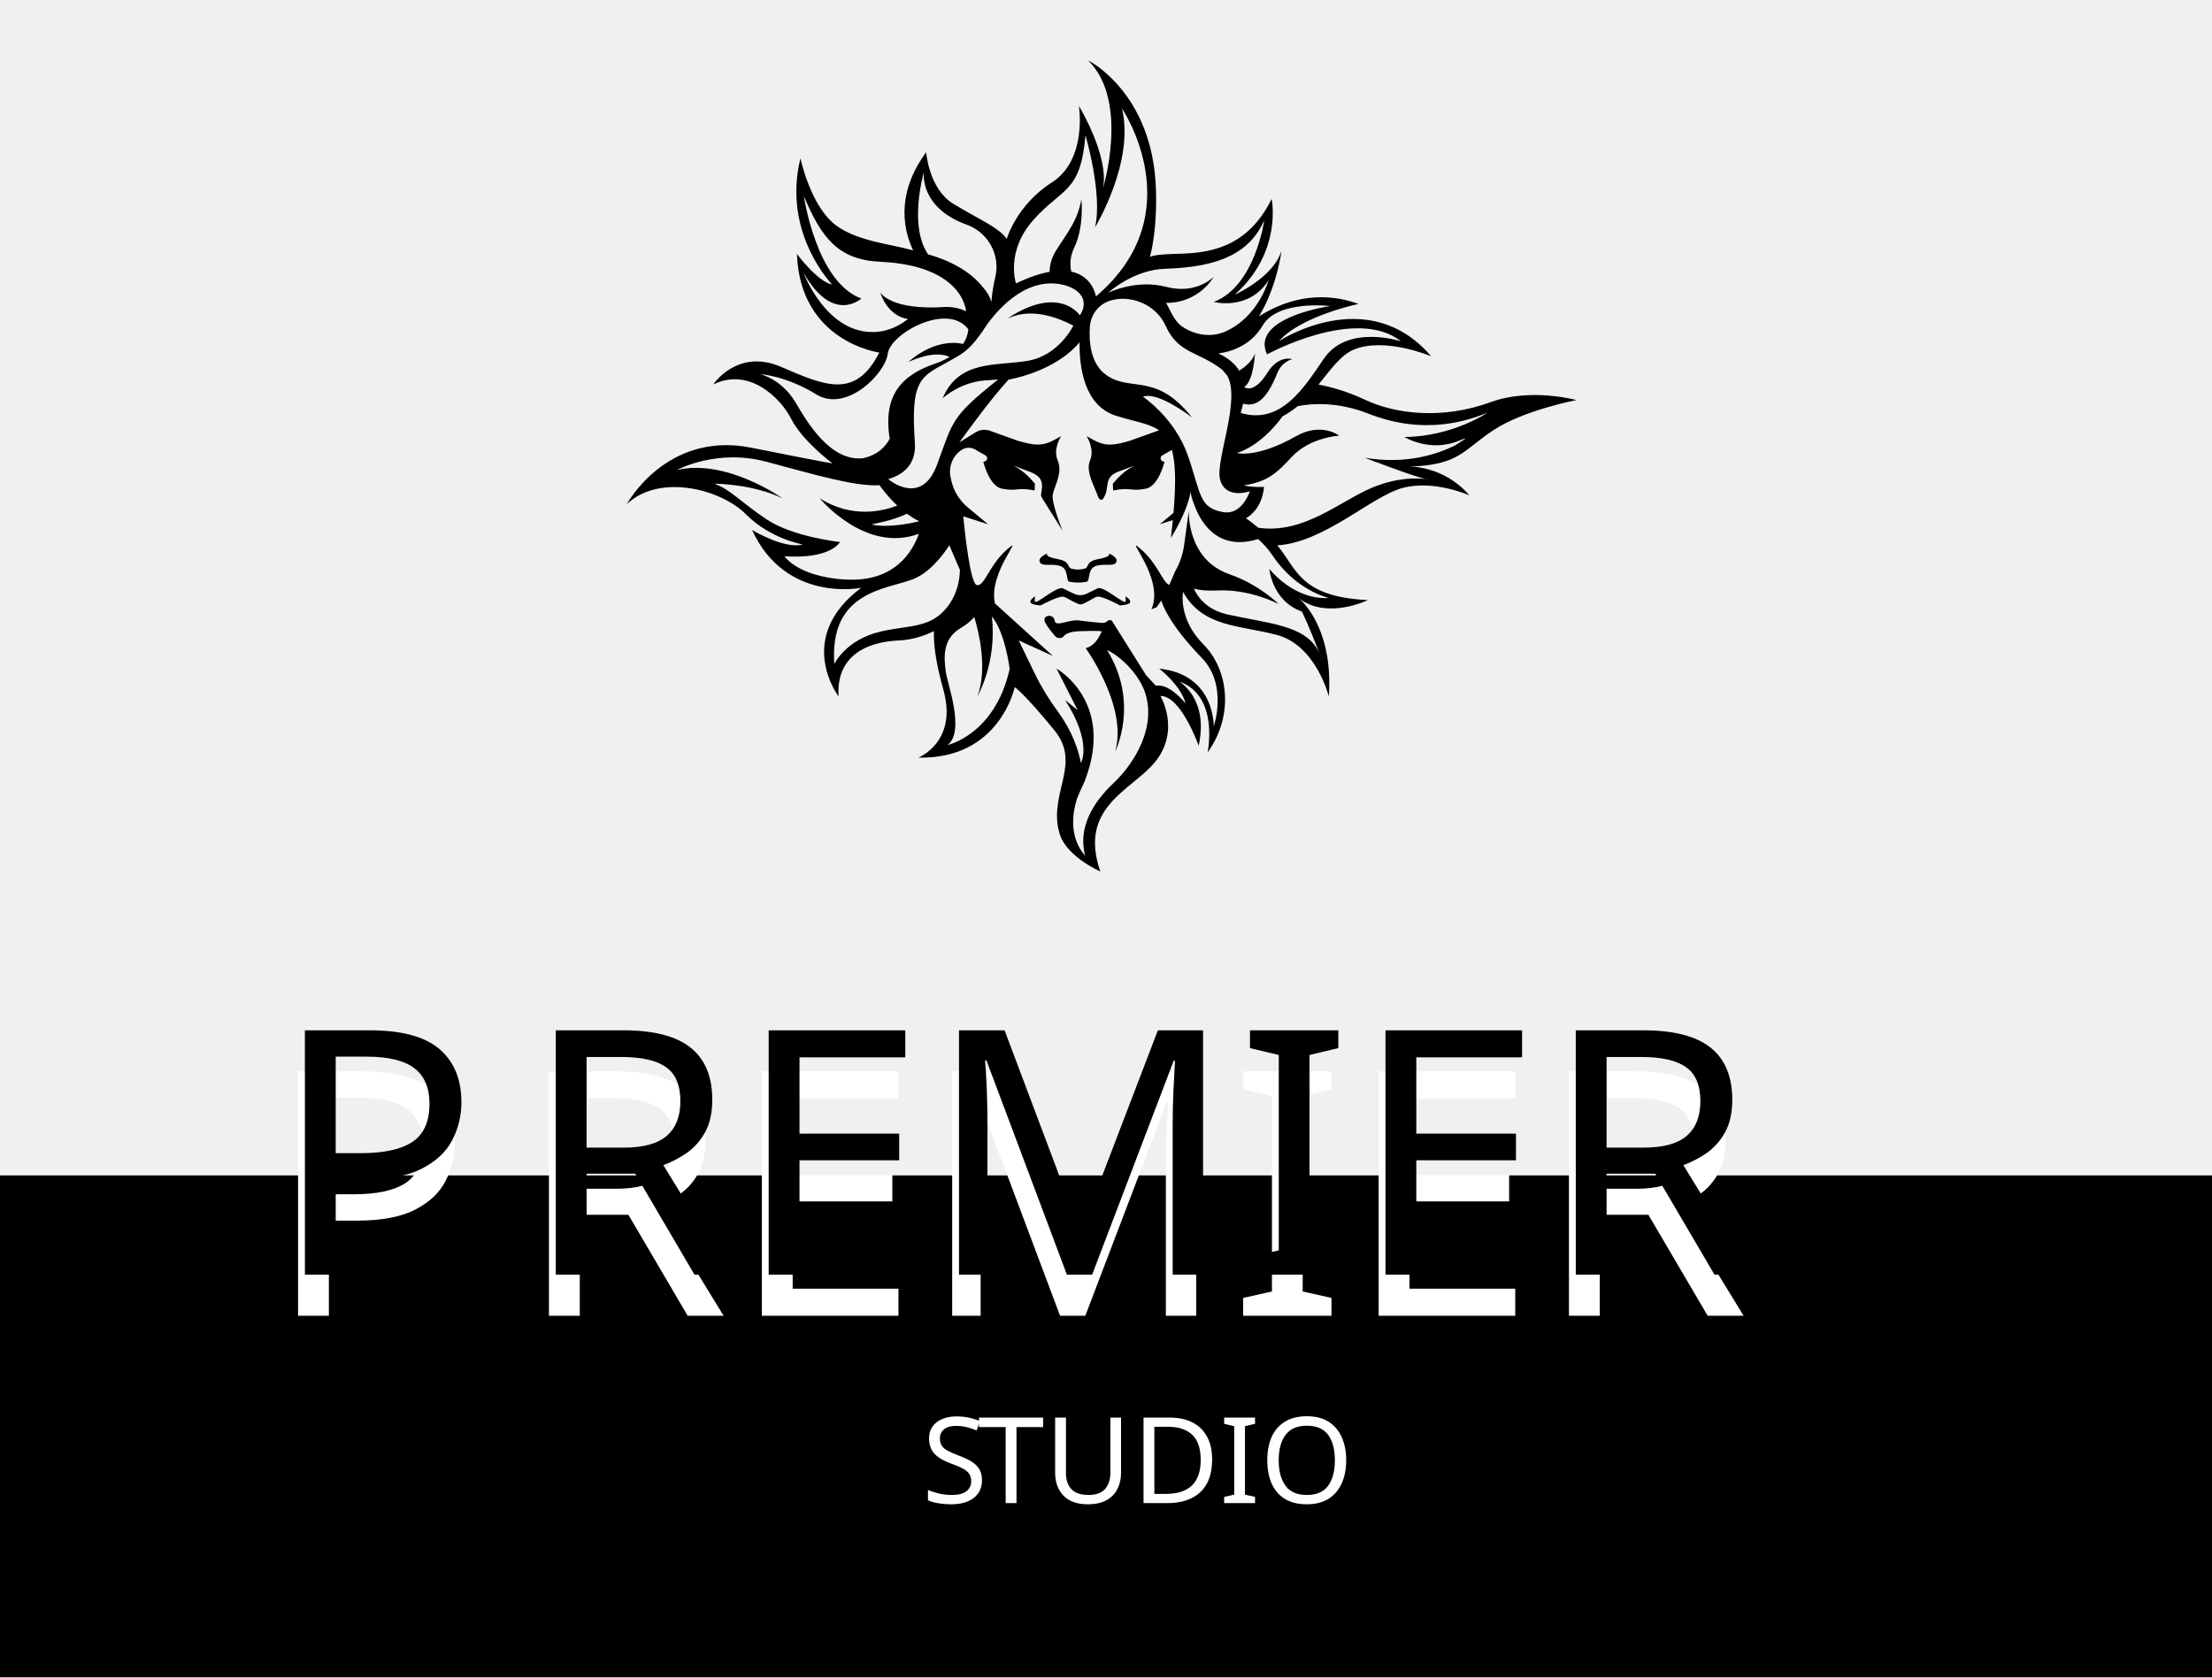
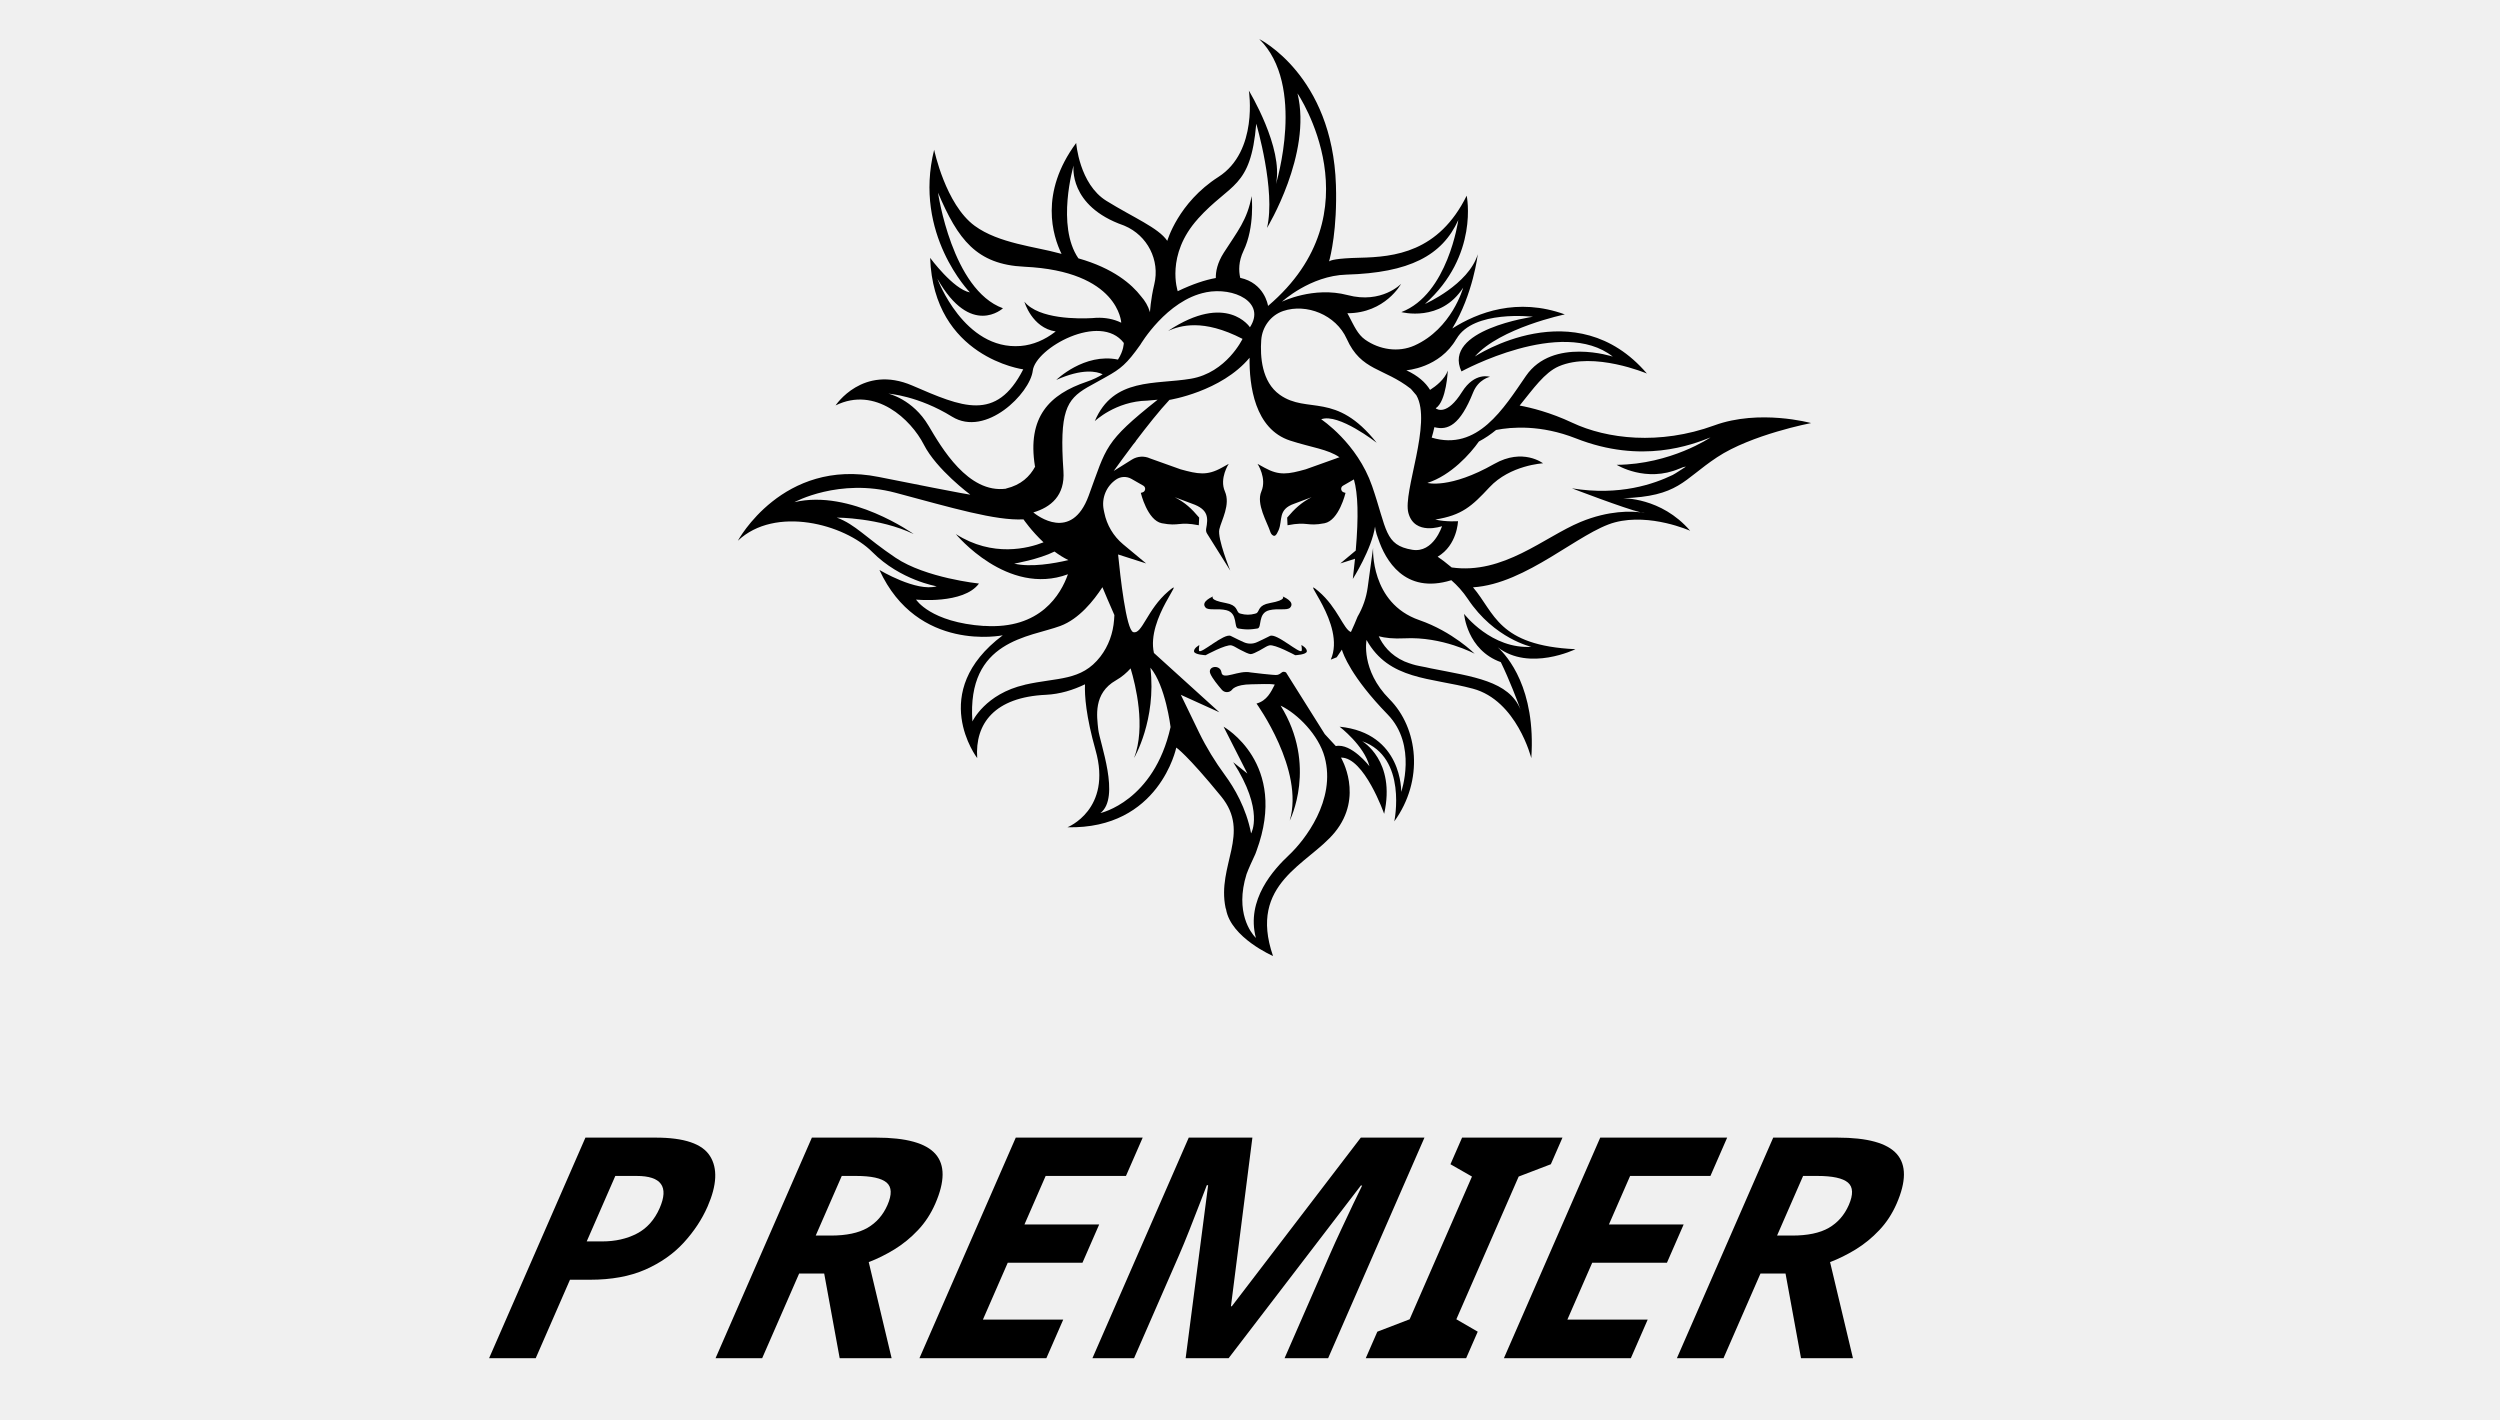
- <svg xmlns="http://www.w3.org/2000/svg" id="logotipo" viewBox="0 0 411.66 312.23">
+ <svg xmlns="http://www.w3.org/2000/svg" id="logotipo" viewBox="0 0 411.66 233.76">
  <defs>
-     <style>.cls-1,.cls-2{font-family:Montserrat-BlackItalic, Montserrat;font-size:63.7px;}.cls-3{letter-spacing:0em;}.cls-4{letter-spacing:0em;}.cls-2,.cls-5{fill:#fff;}.cls-5{font-family:Futura-CondensedExtraBold, Futura;font-size:22.29px;}</style>
+     <style>.cls-1{font-family:Montserrat-Black, Montserrat;font-size:55.29px;font-weight:800;}.cls-2{letter-spacing:0em;}.cls-3{letter-spacing:0em;}</style>
  </defs>
  <g>
-     <rect y="218.81" width="411.66" height="93.42" />
-     <text class="cls-2" transform="translate(49.3 244.93)">
-       <tspan class="cls-3" x="0" y="0">P</tspan>
-       <tspan x="46.69" y="0">REMIER</tspan>
-     </text>
-     <text class="cls-1" transform="translate(50.57 237.28)">
-       <tspan class="cls-3" x="0" y="0">P</tspan>
-       <tspan x="46.69" y="0">REMIER</tspan>
-     </text>
-     <text class="cls-5" transform="translate(171.56 279.81)">
-       <tspan class="cls-4" x="0" y="0">S</tspan>
-       <tspan x="10.41" y="0">TUDIO</tspan>
-     </text>
+     <path d="M201.94,100.48c1.96,.48,1.17,2.89,1.95,3.01,.24,.04,.49,.07,.72,.1,.57,.07,1.15,.07,1.73,0,.22-.03,.47-.06,.72-.1,.78-.12-.01-2.53,1.95-3.01,1.45-.35,2.97,.1,3.44-.44,.88-.99-1.25-1.83-1.25-1.83,0,0,.77,.58-2.09,1.09-1.95,.35-1.69,1.29-2.16,1.64-.05,.04-.17,.08-.32,.12-.75,.21-1.55,.21-2.3,0-.15-.04-.27-.08-.32-.12-.47-.35-.21-1.29-2.16-1.64-2.86-.51-2.09-1.09-2.09-1.09,0,0-2.13,.84-1.25,1.83,.48,.54,2,.09,3.44,.44Z" />
+     <path d="M214.29,106.22s.13,.72,.05,.93c-.25,.65-4.16-2.98-5.23-2.43-.93,.47-1.63,.8-2.14,1.03-.69,.31-1.47,.31-2.16,0-.51-.23-1.22-.56-2.14-1.03-1.08-.55-4.98,3.09-5.23,2.43-.08-.2,.05-.93,.05-.93,0,0-.93,.49-.88,1.04,.05,.55,1.91,.63,1.91,.63,0,0,3.37-1.83,4.25-1.62,.17,.04,.35,.12,.52,.21,.01,0,.24,.14,.57,.32,.12,.07,.25,.14,.39,.21,.62,.33,1.37,.69,1.69,.7,.58,0,2.36-1.13,2.56-1.23,.18-.1,.35-.17,.53-.21,.88-.21,4.25,1.62,4.25,1.62,0,0,1.85-.08,1.91-.63,.05-.55-.88-1.04-.88-1.04Z" />
+     <path d="M298.21,69.66s-8.49-2.34-15.93,.39c-9.01,3.29-17.71,2.23-23.38-.44-3.61-1.7-6.82-2.49-8.67-2.83,2.24-2.75,4.09-5.44,6.45-6.46,5.8-2.5,14.51,1.19,14.51,1.19-11.79-13.77-28.33-2.81-28.33-2.81,4.15-4.71,14.81-6.93,14.81-6.93-7.82-2.84-14.38-.32-18.53,2.32,3.44-5.65,4.2-12.23,4.2-12.23-1.53,5.03-8.7,8.19-8.7,8.19,8.95-7.99,6.87-17.83,6.87-17.83-4.61,9.33-11.89,10.09-17.6,10.22-3.86,.09-4.83,.41-5.06,.61,.24-.87,1.36-5.29,1.13-12.58-.58-18.1-12.63-24.04-12.63-24.04,7.76,7.62,2.75,23.88,2.75,23.88,1.3-5.93-4.46-15.39-4.46-15.39,0,0,1.61,9.98-5.02,14.22-6.63,4.24-8.41,10.52-8.41,10.52-1.45-2.15-5.56-3.82-10.03-6.59s-4.97-9.53-4.97-9.53c-6.11,8.25-3.84,15.35-2.41,18.27-.13-.03-.25-.06-.37-.1-3.9-1.09-9.99-1.63-13.94-4.53-4.8-3.52-6.67-12.52-6.67-12.52v.05s0-.05,0-.05c-3.47,13.91,5.89,23.49,5.89,23.49-2.73-.51-6.55-5.69-6.55-5.69,.58,16.41,15.33,18.36,15.33,18.36-4.46,8.73-10.08,6.2-18.26,2.67-8.18-3.53-12.64,3.27-12.64,3.27,6.57-3.24,12.44,2.34,14.53,6.45,2.09,4.11,7.64,8.23,7.64,8.23,0,0,.7,.25-15.1-2.91-15.8-3.16-23.16,10.51-23.16,10.51,6.12-5.79,17.54-2.77,22.15,1.87,4.62,4.64,10.59,5.63,10.59,5.63-3.35,.97-9.43-2.69-9.43-2.69,6.27,13.66,20.31,10.76,20.31,10.76-12.5,9.37-4.21,20.22-4.21,20.22-.4-5.72,2.9-10.03,11.3-10.42,2.35-.11,4.53-.8,6.45-1.73-.08,1.87,.16,5.24,1.74,10.85,2.77,9.79-4.63,12.69-4.63,12.69,15.16,.35,17.92-13.12,17.92-13.12,0,0,1.72,1.1,7.39,8.04,4.97,6.09-.74,11.34,.73,18.36,.02,.08,.05,.16,.08,.24,.8,4.67,7.73,7.68,7.73,7.68-4.15-12.04,5.85-15.08,10.17-20.36,4.85-5.93,1.02-12.31,1.02-12.31,3.83-.08,7.11,9.26,7.11,9.26,1.96-8.76-3.62-11.96-3.62-11.96,7.52,2.65,5.29,13.2,5.29,13.2,4.9-6.77,3.95-15.35-.8-20.13-4.75-4.78-3.77-9.74-3.77-9.74,3.71,6.65,10.54,6.15,17.51,8.02,7.24,1.94,9.62,11.44,9.62,11.44,.78-11.49-3.95-16.81-5.52-18.25,5.21,4.02,12.79,.31,12.79,.31-12.81-.59-13.29-6.02-16.87-10.19,8.82-.55,17.57-9.17,23.38-10.7,5.84-1.54,12.38,1.39,12.38,1.39-4.8-5.57-11.17-5.35-11.17-5.35,9.32-.31,9.92-2.99,15.59-6.75,5.67-3.76,15.51-5.64,15.51-5.64Zm-58.38-13.86c2.76-4.82,12.59-3.64,12.59-3.64,0,0-14.98,2.12-11.77,9,0,0,16.53-9.05,24.92-2.44,0,0-9.88-3.24-14.3,3.18-3.69,5.37-7.97,12.43-15.52,10.16,0,0,0,0,0,0,.17-.57,.32-1.14,.44-1.72,2.21,.58,4.23-.33,6.38-5.72,.87-2.18,2.77-2.57,2.77-2.57,0,0-2.51-.85-4.6,2.49-2.44,3.9-4.08,2.88-4.31,2.71,0-.01,0-.03,0-.04,1.75-1.14,1.97-6.19,1.97-6.19-.5,1.45-1.96,2.57-2.92,3.18-.75-1.23-1.98-2.33-3.91-3.23,0,0,5.49-.35,8.25-5.18Zm-29.1,9.2c-2.99-2.12-3.24-6.33-3.05-9,.15-2.17,1.56-4.09,3.62-4.79,3.81-1.29,8.68,.61,10.46,4.59,2.38,5.31,6.09,4.73,10.56,8.23l.9,1.05c2.63,4.55-2.25,15.9-1.31,19.38,1.02,3.8,5.54,2.18,5.54,2.18,0,0-1.4,4.46-4.89,3.89-4.6-.75-4.17-3.38-6.62-10.48-2.45-7.11-8.39-11.01-8.39-11.01,2.85-1.07,9.14,3.87,9.14,3.87-6.75-8.53-11.36-4.66-15.95-7.9Zm10.98-19.78c10.35-.3,15.76-3.12,18.42-8.99,0,0-1.71,12.25-9.38,15.16,0,0,6.47,1.75,10.18-4.02,0,0-1.85,6.77-8.03,9.53-2.63,1.17-5.75,.69-8.11-.97-1.24-.87-1.84-2.31-2.7-3.94-.07-.14-.15-.28-.23-.41,6.24,0,8.86-4.85,8.86-4.85,0,0-3.2,3.35-8.82,1.86-5.62-1.48-10.81,1.09-10.81,1.09,0,0,4.67-4.29,10.61-4.46Zm-24.46-9.19c5.38-5.97,8.69-4.91,9.61-15.66,0,0,3.25,11.02,1.77,17.16,0,0,7.45-12.21,5.02-22.15,0,0,13.31,19.56-4.84,34.99h-.01c-.02-.16-.61-3.76-4.58-4.62-.27-1.19-.28-2.72,.54-4.44,1.9-3.95,1.34-9.02,1.34-9.02-.73,3.96-2.34,5.81-4.59,9.33-1.06,1.66-1.33,3.1-1.31,4.16-1.73,.31-3.79,.98-6.27,2.17,0,0-2.05-5.96,3.33-11.92Zm1.32,12.1c4.59-.91,9.93,1.64,7.25,5.76,0,0-3.8-5.82-13.47,.59,2-.87,5.72-2.04,12.25,1.32,0,0-2.64,5.56-8.49,6.56-5.84,1-12.79-.26-15.84,6.99,0,0,3.42-3.28,8.64-3.38l1.71-.15c-8.83,7.02-8.38,7.72-11.36,15.82-2.82,7.66-8.51,3.23-9.11,2.74,2.87-.85,5.24-2.76,4.96-6.82-.67-9.79,.47-11.74,3.92-13.77,1.3-.74,2.31-1.28,3.15-1.75,2.36-1.32,3.35-2.1,5.59-5.27,0,0,4.32-7.35,10.79-8.63Zm-22.65,44.1c-2.38,.56-6.15,1.22-8.92,.58,0,0,4.05-.7,6.64-1.99,.72,.53,1.48,1.02,2.29,1.41Zm.86-64.93s-.9,6.62,8.23,9.81c.06,.02,.11,.05,.17,.07,3.76,1.59,5.85,5.66,4.89,9.63-.62,2.58-.71,4.61-.71,4.61,0,0,0-.02-.02-.07-.28-.96-.8-1.82-1.46-2.57-1.53-1.98-4.55-4.61-10.31-6.24-.2-.06-.1-.03,0,0-3.68-5.37-.8-15.24-.8-15.24Zm-8.73,29.67c-9.33,.74-13.69-11.06-13.69-11.06,5.51,9.75,10.79,4.85,10.79,4.85-8.39-3.04-10.69-19.03-10.69-19.03,3.28,7.71,6.33,11.82,14.21,12.19,15.59,.73,15.96,9.22,15.96,9.22-1.29-.64-2.7-.86-4.08-.81,0,0,0,0,0,0,0,0,0,0-.02,0-.22,0-.45,.02-.67,.05-2.17,.12-8.79,.22-11.18-2.7,0,0,1.23,4.31,5.16,4.9-.05,.03-.09,.07-.14,.1-1.64,1.26-3.57,2.12-5.64,2.29Zm-15.16,13.12c-2.57-4.36-6.6-5.27-6.6-5.27,0,0,4.91,.34,10.48,3.79,5.57,3.44,12.84-3.84,13.29-7.57,.45-3.73,11.11-9.66,14.99-4.57,0,0,0,1.26-.96,2.74-5.55-1.15-10.16,3.35-10.16,3.35,4.32-1.93,6.64-1.41,7.64-.93-.72,.45-1.59,.88-2.63,1.23-6.11,2.07-9.83,5.77-8.52,13.93l.04,.03c-.9,1.66-2.33,3.03-4.78,3.62l-.03,.03c-6.24,.82-10.62-6.76-12.75-10.37Zm9.19,32.99c-8.88-.59-11.24-4.35-11.24-4.35,0,0,7.83,.8,10.36-2.64,0,0-8.76-.91-13.73-4.25-4.97-3.34-6.57-5.46-9.68-6.61,0,0,7.01,0,12.66,2.71,0,0-10.41-7.44-19.64-5.25,0,0,7.37-4.03,16.65-1.55,9.28,2.48,16.5,4.63,21.07,4.38,0,0,1.29,1.89,3.3,3.78-2.48,.98-8.35,2.53-14.44-1.36,0,0,8.49,10.32,18.46,6.62-1.15,3.27-4.51,9.12-13.79,8.5Zm6.67,9.68c-6.52,1.49-8.63,6.04-8.63,6.04-.95-13.44,9.43-13.85,14.48-15.73,3.08-1.14,5.5-4.18,6.93-6.38,.39,.96,1.17,2.77,1.97,4.59-.01,.27-.03,.53-.05,.78-.16,2.19-.91,4.31-2.25,6.05-3.15,4.09-7.09,3.41-12.45,4.64Zm12.44,21.13c3.37-2.59-.13-11.67-.35-13.8-.22-2.12-.85-5.92,2.91-8.06,.99-.56,1.78-1.26,2.42-1.97,.84,2.79,2.51,9.62,.58,14.74,0,0,3.69-6.25,2.68-14.86,2.5,2.96,3.32,9.78,3.32,9.78-2.74,12.25-11.55,14.16-11.55,14.16Zm69.41-16.45s-.01-.04-.02-.06c.01,.04,.02,.06,.02,.06Zm1.67-10.94c-6.67,.48-11.19-5.42-11.19-5.42,0,0,.46,5.95,6.05,7.95,1.39,2.84,2.76,6.46,3.26,7.84-1.93-4.76-7.82-5.43-14.8-6.82-.48-.11-1.07-.24-1.8-.37-.21-.05-.43-.09-.65-.14,0,0-.78-.18-1.89-.63-2.34-1.05-3.57-2.73-4.22-4.14,1.06,.28,2.43,.43,4.22,.34,6.27-.33,11.58,2.54,11.58,2.54,0,0-3.63-3.64-9.12-5.54-8.12-2.81-7.61-11.89-7.61-11.89l-.89,6.5c-.23,1.7-.8,3.34-1.67,4.83-.3,.75-.68,1.64-1.09,2.52-1.21-.42-2.19-4.02-5.33-6.7-3.51-3,4.61,5.38,2.01,11.25l.98-.39,.85-1.26c.19,.67,1.47,4.44,7.54,10.68,4.92,5.06,2.23,12.75,2.23,12.75,0,0,.26-9.69-10.15-10.74,0,0,4.04,3.08,4.92,6.51,0,0-2.97-3.85-5.54-3.32l-1.82-1.97-6.32-10.06c-.04-.06-.06-.1-.06-.1-.75-.34-.64,.24-1.47,.42-.36,.08-4.33-.41-4.33-.41-2.02-.44-4.64,1.36-4.83-.01-.19-1.38-2.39-1.05-1.82,.24,.33,.76,1.22,1.85,1.89,2.63,.44,.51,1.23,.5,1.66,0,0,0,.48-.89,3.22-.91,1.39,0,2.81-.13,3.81,.04,0,0,.02,0,.02,0-.62,1.23-1.29,2.66-3.01,3.13,0,0,7.93,10.96,5.47,19.27,0,0,4.62-9.05-1.5-18.93,0,0,.01,0,.04,0h-.04c2.83,1.35,6.27,4.87,7.25,8.47,1.93,7.1-3.33,13.75-5.84,16.11-2.51,2.36-7.15,7.37-5.48,13.67-.04-.04-.08-.08-.12-.12-.62-.66-3.39-4.06-1.42-10.38,.4-1.07,.88-2.08,1.31-3.01,.04-.08,.07-.16,.11-.24h0s.01-.02,.02-.04c.07-.18,.14-.35,.2-.54,5.33-14.45-5.42-20.45-5.42-20.45l3.92,7.72-2.34-1.88c5.17,8.01,2.95,11.73,2.95,11.73-.8-4.18-2.77-7.51-4.3-9.59-1.62-2.21-3.06-4.55-4.26-7.01l-3.01-6.22,6.35,2.88-10.78-9.77c-1.29-5.75,5.66-12.96,2.37-10.15-3.51,3-4.32,7.14-5.77,6.72-1.17-.34-2.16-9.36-2.5-12.79l4.62,1.48-3.8-3.16c-1.59-1.33-2.68-3.16-3.09-5.2l-.1-.48c-.38-1.92,.42-3.88,2.04-4.98,.76-.52,1.74-.56,2.54-.1l1.94,1.11c.47,.27,.38,.97-.14,1.11l-.27,.08s1.08,4.53,3.46,5c2.96,.57,2.7-.33,6.09,.33l.06-1.26c-1.27-1.5-2.27-2.44-4.02-3.36l2.85,1.07c2.75,.95,2.65,2.36,2.32,4.12-.05,.28,0,.58,.16,.82l3.81,6.08s-2.15-5.28-1.8-6.8,1.87-4.06,.92-6.23c-.95-2.18,.63-4.55,.63-4.55l-1.16,.64c-2.41,1.34-3.91,1.05-6.77,.26l-5.01-1.79c-.97-.45-2.1-.38-3.01,.19l-2.99,1.87c.84-1.17,1.98-2.73,3.22-4.38l.43-.52-.06,.03c1.89-2.49,3.97-5.12,5.58-6.83,0,0,8.53-1.35,13.2-6.94-.06,4.51,.81,11.75,6.71,13.65,3.46,1.12,6.2,1.41,8.1,2.74-.19,.05-.38,.11-.56,.19l-5.01,1.79c-2.86,.8-4.36,1.08-6.77-.26l-1.16-.64s1.57,2.37,.63,4.55c-.89,2.05,.96,5.05,1.48,6.66,.08,.24,.22,.46,.44,.58,.28,.17,.53,.04,.92-.87,.7-1.64-.18-3.41,2.58-4.36l2.85-1.07c-1.74,.92-2.74,1.86-4.02,3.36l.06,1.26c3.39-.66,3.13,.24,6.09-.33,2.39-.46,3.46-5,3.46-5l-.27-.08c-.52-.15-.61-.85-.14-1.11l1.79-1.03c.67,2.4,.79,6.03,.3,11.72l-2.54,2.12,2.42-.77c-.1,1.04-.22,2.15-.36,3.32,0,0,3.12-4.91,3.66-8.63,0,0,.08,.95,.55,2.09,1.12,3.31,4.26,9.15,12.01,6.75,.97,.84,1.9,1.86,2.73,3.1,4.36,6.55,10.5,7.88,10.5,7.88Zm24.31-29.34c.69-.33,1.03-.32,1.03-.32-.34,.2-1.81,1.2-2.18,1.37-3.02,1.45-8.69,3.5-16.59,2.2,0,0,8.65,3.32,11.32,3.96,.42,.05,.65,.11,.65,.11-.13,0-.35-.04-.65-.11-1.45-.19-5.19-.38-9.93,1.59-5.98,2.49-12.68,8.68-21.19,7.48-.97-.82-1.73-1.38-2.31-1.77,3.24-1.9,3.35-5.85,3.35-5.85,0,0-1.98,.15-3.75-.27,4.39-.7,6.02-2.18,8.92-5.3,3.42-3.68,8.83-3.96,8.83-3.96,0,0-3.3-2.58-8.03,.1-7.32,4.16-11.01,3.13-11.01,3.13,3.89-1.24,7.08-4.82,8.48-6.82,1.03-.54,1.97-1.19,2.83-1.9,2.57-.51,7.38-.88,13.13,1.38,10.87,4.29,19.12,1.05,22.18-.15,0,0-6.53,4.44-15.45,4.51,0,0,4.82,3.01,10.37,.61Z" />
+     <path d="M177.58,42.55s0,0,0,0c.18,.05,.09,.02,0,0Z" />
  </g>
-   <g>
-     <path d="M197.09,105.29c1.96,.48,1.17,2.89,1.95,3.01,.24,.04,.49,.07,.72,.1,.57,.07,1.15,.07,1.73,0,.22-.03,.47-.06,.72-.1,.78-.12-.01-2.53,1.95-3.01,1.45-.35,2.97,.1,3.44-.44,.88-.99-1.25-1.83-1.25-1.83,0,0,.77,.58-2.09,1.09-1.95,.35-1.69,1.29-2.16,1.64-.05,.04-.17,.08-.32,.12-.75,.21-1.55,.21-2.3,0-.15-.04-.27-.08-.32-.12-.47-.35-.21-1.29-2.16-1.64-2.86-.51-2.09-1.09-2.09-1.09,0,0-2.13,.84-1.25,1.83,.48,.54,2,.09,3.44,.44Z" />
-     <path d="M209.44,111.03s.13,.72,.05,.93c-.25,.65-4.16-2.98-5.23-2.43-.93,.47-1.63,.8-2.14,1.03-.69,.31-1.47,.31-2.16,0-.51-.23-1.22-.56-2.14-1.03-1.08-.55-4.98,3.09-5.23,2.43-.08-.2,.05-.93,.05-.93,0,0-.93,.49-.88,1.04,.05,.55,1.91,.63,1.91,.63,0,0,3.37-1.83,4.25-1.62,.17,.04,.35,.12,.52,.21,.01,0,.24,.14,.57,.32,.12,.07,.25,.14,.39,.21,.62,.33,1.37,.69,1.69,.7,.58,0,2.36-1.13,2.56-1.23,.18-.1,.35-.17,.53-.21,.88-.21,4.25,1.62,4.25,1.62,0,0,1.85-.08,1.91-.63,.05-.55-.88-1.04-.88-1.04Z" />
-     <path d="M293.36,74.47s-8.49-2.34-15.93,.39c-9.01,3.29-17.71,2.23-23.38-.44-3.61-1.7-6.82-2.49-8.67-2.83,2.24-2.75,4.09-5.44,6.45-6.46,5.8-2.5,14.51,1.19,14.51,1.19-11.79-13.77-28.33-2.81-28.33-2.81,4.15-4.71,14.81-6.93,14.81-6.93-7.82-2.84-14.38-.32-18.53,2.32,3.44-5.65,4.2-12.23,4.2-12.23-1.53,5.03-8.7,8.19-8.7,8.19,8.95-7.99,6.87-17.83,6.87-17.83-4.61,9.33-11.89,10.09-17.6,10.22-3.86,.09-4.83,.41-5.06,.61,.24-.87,1.36-5.29,1.13-12.58-.58-18.1-12.63-24.04-12.63-24.04,7.76,7.62,2.75,23.88,2.75,23.88,1.3-5.93-4.46-15.39-4.46-15.39,0,0,1.61,9.98-5.02,14.22-6.63,4.24-8.41,10.52-8.41,10.52-1.45-2.15-5.56-3.82-10.03-6.59s-4.97-9.53-4.97-9.53c-6.11,8.25-3.84,15.35-2.41,18.27-.13-.03-.25-.06-.37-.1-3.9-1.09-9.99-1.63-13.94-4.53-4.8-3.52-6.67-12.52-6.67-12.52v.05s0-.05,0-.05c-3.47,13.91,5.89,23.49,5.89,23.49-2.73-.51-6.55-5.69-6.55-5.69,.58,16.41,15.33,18.36,15.33,18.36-4.46,8.73-10.08,6.2-18.26,2.67-8.18-3.53-12.64,3.27-12.64,3.27,6.57-3.24,12.44,2.34,14.53,6.45,2.09,4.11,7.64,8.23,7.64,8.23,0,0,.7,.25-15.1-2.91-15.8-3.16-23.16,10.51-23.16,10.51,6.12-5.79,17.54-2.77,22.15,1.87,4.62,4.64,10.59,5.63,10.59,5.63-3.35,.97-9.43-2.69-9.43-2.69,6.27,13.66,20.31,10.76,20.31,10.76-12.5,9.37-4.21,20.22-4.21,20.22-.4-5.72,2.9-10.03,11.3-10.42,2.35-.11,4.53-.8,6.45-1.73-.08,1.87,.16,5.24,1.74,10.85,2.77,9.79-4.63,12.69-4.63,12.69,15.16,.35,17.92-13.12,17.92-13.12,0,0,1.72,1.1,7.39,8.04,4.97,6.09-.74,11.34,.73,18.36,.02,.08,.05,.16,.08,.24,.8,4.67,7.73,7.68,7.73,7.68-4.15-12.04,5.85-15.08,10.17-20.36,4.85-5.93,1.02-12.31,1.02-12.31,3.83-.08,7.11,9.26,7.11,9.26,1.96-8.76-3.62-11.96-3.62-11.96,7.52,2.65,5.29,13.2,5.29,13.2,4.9-6.77,3.95-15.35-.8-20.13-4.75-4.78-3.77-9.74-3.77-9.74,3.71,6.65,10.54,6.15,17.51,8.02,7.24,1.94,9.62,11.44,9.62,11.44,.78-11.49-3.95-16.81-5.52-18.25,5.21,4.02,12.79,.31,12.79,.31-12.81-.59-13.29-6.02-16.87-10.19,8.82-.55,17.57-9.17,23.38-10.7,5.84-1.54,12.38,1.39,12.38,1.39-4.8-5.57-11.17-5.35-11.17-5.35,9.32-.31,9.92-2.99,15.59-6.75,5.67-3.76,15.51-5.64,15.51-5.64Zm-58.38-13.86c2.76-4.82,12.59-3.64,12.59-3.64,0,0-14.98,2.12-11.77,9,0,0,16.53-9.05,24.92-2.44,0,0-9.88-3.24-14.3,3.18-3.69,5.37-7.97,12.43-15.52,10.16,0,0,0,0,0,0,.17-.57,.32-1.14,.44-1.72,2.21,.58,4.23-.33,6.38-5.72,.87-2.18,2.77-2.57,2.77-2.57,0,0-2.51-.85-4.6,2.49-2.44,3.9-4.08,2.88-4.31,2.71,0-.01,0-.03,0-.04,1.75-1.14,1.97-6.19,1.97-6.19-.5,1.45-1.96,2.57-2.92,3.18-.75-1.23-1.98-2.33-3.91-3.23,0,0,5.49-.35,8.25-5.18Zm-29.1,9.2c-2.99-2.12-3.24-6.33-3.05-9,.15-2.17,1.56-4.09,3.62-4.79,3.81-1.29,8.68,.61,10.46,4.59,2.38,5.31,6.09,4.73,10.56,8.23l.9,1.05c2.63,4.55-2.25,15.9-1.31,19.38,1.02,3.8,5.54,2.18,5.54,2.18,0,0-1.4,4.46-4.89,3.89-4.6-.75-4.17-3.38-6.62-10.48s-8.39-11.01-8.39-11.01c2.85-1.07,9.14,3.87,9.14,3.87-6.75-8.53-11.36-4.66-15.95-7.9Zm10.98-19.78c10.35-.3,15.76-3.12,18.42-8.99,0,0-1.71,12.25-9.38,15.16,0,0,6.47,1.75,10.18-4.02,0,0-1.85,6.77-8.03,9.53-2.63,1.17-5.75,.69-8.11-.97-1.24-.87-1.84-2.31-2.7-3.94-.07-.14-.15-.28-.23-.41,6.24,0,8.86-4.85,8.86-4.85,0,0-3.2,3.35-8.82,1.86-5.62-1.48-10.81,1.09-10.81,1.09,0,0,4.67-4.29,10.61-4.46Zm-24.46-9.19c5.38-5.97,8.69-4.91,9.61-15.66,0,0,3.25,11.02,1.77,17.16,0,0,7.45-12.21,5.02-22.15,0,0,13.31,19.56-4.84,34.99h-.01c-.02-.16-.61-3.76-4.58-4.62-.27-1.19-.28-2.72,.54-4.44,1.9-3.95,1.34-9.02,1.34-9.02-.73,3.96-2.34,5.81-4.59,9.33-1.06,1.66-1.33,3.1-1.31,4.16-1.73,.31-3.79,.98-6.27,2.17,0,0-2.05-5.96,3.33-11.92Zm1.32,12.1c4.59-.91,9.93,1.64,7.25,5.76,0,0-3.8-5.82-13.47,.59,2-.87,5.72-2.04,12.25,1.32,0,0-2.64,5.56-8.49,6.56-5.84,1-12.79-.26-15.84,6.99,0,0,3.42-3.28,8.64-3.38l1.71-.15c-8.83,7.02-8.38,7.72-11.36,15.82-2.82,7.66-8.51,3.23-9.11,2.74,2.87-.85,5.24-2.76,4.96-6.82-.67-9.79,.47-11.74,3.92-13.77,1.3-.74,2.31-1.28,3.15-1.75,2.36-1.32,3.35-2.1,5.59-5.27,0,0,4.32-7.35,10.79-8.63Zm-22.65,44.1c-2.38,.56-6.15,1.22-8.92,.58,0,0,4.05-.7,6.64-1.99,.72,.53,1.48,1.02,2.29,1.41Zm.86-64.93s-.9,6.62,8.23,9.81c.06,.02,.11,.05,.17,.07,3.76,1.59,5.85,5.66,4.89,9.63-.62,2.58-.71,4.61-.71,4.61,0,0,0-.02-.02-.07-.28-.96-.8-1.82-1.46-2.57-1.53-1.98-4.55-4.61-10.31-6.24-.2-.06-.1-.03,0,0-3.68-5.37-.8-15.24-.8-15.24Zm-8.73,29.67c-9.33,.74-13.69-11.06-13.69-11.06,5.51,9.75,10.79,4.85,10.79,4.85-8.39-3.04-10.69-19.03-10.69-19.03,3.28,7.71,6.33,11.82,14.21,12.19,15.59,.73,15.96,9.22,15.96,9.22-1.29-.64-2.7-.86-4.08-.81,0,0,0,0,0,0,0,0,0,0-.02,0-.22,0-.45,.02-.67,.05-2.17,.12-8.79,.22-11.18-2.7,0,0,1.23,4.31,5.16,4.9-.05,.03-.09,.07-.14,.1-1.64,1.26-3.57,2.12-5.64,2.29Zm-15.16,13.12c-2.57-4.36-6.6-5.27-6.6-5.27,0,0,4.91,.34,10.48,3.79,5.57,3.44,12.84-3.84,13.29-7.57,.45-3.73,11.11-9.66,14.99-4.57,0,0,0,1.26-.96,2.74-5.55-1.15-10.16,3.35-10.16,3.35,4.32-1.93,6.64-1.41,7.64-.93-.72,.45-1.59,.88-2.63,1.23-6.11,2.07-9.83,5.77-8.52,13.93l.04,.03c-.9,1.66-2.33,3.03-4.78,3.62l-.03,.03c-6.24,.82-10.62-6.76-12.75-10.37Zm9.19,32.99c-8.88-.59-11.24-4.35-11.24-4.35,0,0,7.83,.8,10.36-2.64,0,0-8.76-.91-13.73-4.25-4.97-3.34-6.57-5.46-9.68-6.61,0,0,7.01,0,12.66,2.71,0,0-10.41-7.44-19.64-5.25,0,0,7.37-4.03,16.65-1.55,9.28,2.48,16.5,4.63,21.07,4.38,0,0,1.29,1.89,3.3,3.78-2.48,.98-8.35,2.53-14.44-1.36,0,0,8.49,10.32,18.46,6.62-1.15,3.27-4.51,9.12-13.79,8.5Zm6.67,9.68c-6.52,1.49-8.63,6.04-8.63,6.04-.95-13.44,9.43-13.85,14.48-15.73,3.08-1.14,5.5-4.18,6.93-6.38,.39,.96,1.17,2.77,1.97,4.59-.01,.27-.03,.53-.05,.78-.16,2.19-.91,4.31-2.25,6.05-3.15,4.09-7.09,3.41-12.45,4.64Zm12.44,21.13c3.37-2.59-.13-11.67-.35-13.8-.22-2.12-.85-5.92,2.91-8.06,.99-.56,1.78-1.26,2.42-1.97,.84,2.79,2.51,9.62,.58,14.74,0,0,3.69-6.25,2.68-14.86,2.5,2.96,3.32,9.78,3.32,9.78-2.74,12.25-11.55,14.16-11.55,14.16Zm69.41-16.45s-.01-.04-.02-.06c.01,.04,.02,.06,.02,.06Zm1.67-10.94c-6.67,.48-11.19-5.42-11.19-5.42,0,0,.46,5.95,6.05,7.95,1.39,2.84,2.76,6.46,3.26,7.84-1.93-4.76-7.82-5.43-14.8-6.82-.48-.11-1.07-.24-1.8-.37-.21-.05-.43-.09-.65-.14,0,0-.78-.18-1.89-.63-2.34-1.05-3.57-2.73-4.22-4.14,1.06,.28,2.43,.43,4.22,.34,6.27-.33,11.58,2.54,11.58,2.54,0,0-3.63-3.64-9.12-5.54-8.12-2.81-7.61-11.89-7.61-11.89l-.89,6.5c-.23,1.7-.8,3.34-1.67,4.83-.3,.75-.68,1.64-1.09,2.52-1.21-.42-2.19-4.02-5.33-6.7-3.51-3,4.61,5.38,2.01,11.25l.98-.39,.85-1.26c.19,.67,1.47,4.44,7.54,10.68,4.92,5.06,2.23,12.75,2.23,12.75,0,0,.26-9.69-10.15-10.74,0,0,4.04,3.08,4.92,6.51,0,0-2.97-3.85-5.54-3.32l-1.82-1.97-6.32-10.06c-.04-.06-.06-.1-.06-.1-.75-.34-.64,.24-1.47,.42-.36,.08-4.33-.41-4.33-.41-2.02-.44-4.64,1.36-4.83-.01-.19-1.38-2.39-1.05-1.82,.24,.33,.76,1.22,1.85,1.89,2.63,.44,.51,1.23,.5,1.66,0,0,0,.48-.89,3.22-.91,1.39,0,2.81-.13,3.81,.04,0,0,.02,0,.02,0-.62,1.23-1.29,2.66-3.01,3.13,0,0,7.93,10.96,5.47,19.27,0,0,4.62-9.05-1.5-18.93,0,0,.01,0,.04,0h-.04c2.83,1.35,6.27,4.87,7.25,8.47,1.93,7.1-3.33,13.75-5.84,16.11-2.51,2.36-7.15,7.37-5.48,13.67-.04-.04-.08-.08-.12-.12-.62-.66-3.39-4.06-1.42-10.38,.4-1.07,.88-2.08,1.31-3.01,.04-.08,.07-.16,.11-.24h0s.01-.02,.02-.04c.07-.18,.14-.35,.2-.54,5.33-14.45-5.42-20.45-5.42-20.45l3.92,7.72-2.34-1.88c5.17,8.01,2.95,11.73,2.95,11.73-.8-4.18-2.77-7.51-4.3-9.59-1.62-2.21-3.06-4.55-4.26-7.01l-3.01-6.22,6.35,2.88-10.78-9.77c-1.29-5.75,5.66-12.96,2.37-10.15-3.51,3-4.32,7.14-5.77,6.72-1.17-.34-2.16-9.36-2.5-12.79l4.62,1.48-3.8-3.16c-1.59-1.33-2.68-3.16-3.09-5.2l-.1-.48c-.38-1.92,.42-3.88,2.04-4.98,.76-.52,1.74-.56,2.54-.1l1.94,1.11c.47,.27,.38,.97-.14,1.11l-.27,.08s1.08,4.53,3.46,5c2.96,.57,2.7-.33,6.09,.33l.06-1.26c-1.27-1.5-2.27-2.44-4.02-3.36l2.85,1.07c2.75,.95,2.65,2.36,2.32,4.12-.05,.28,0,.58,.16,.82l3.81,6.08s-2.15-5.28-1.8-6.8,1.87-4.06,.92-6.23c-.95-2.18,.63-4.55,.63-4.55l-1.16,.64c-2.41,1.34-3.91,1.05-6.77,.26l-5.01-1.79c-.97-.45-2.1-.38-3.01,.19l-2.99,1.87c.84-1.17,1.98-2.73,3.22-4.38l.43-.52-.06,.03c1.89-2.49,3.97-5.12,5.58-6.83,0,0,8.53-1.35,13.2-6.94-.06,4.51,.81,11.75,6.71,13.65,3.46,1.12,6.2,1.41,8.1,2.74-.19,.05-.38,.11-.56,.19l-5.01,1.79c-2.86,.8-4.36,1.08-6.77-.26l-1.16-.64s1.57,2.37,.63,4.55c-.89,2.05,.96,5.05,1.48,6.66,.08,.24,.22,.46,.44,.58,.28,.17,.53,.04,.92-.87,.7-1.64-.18-3.41,2.58-4.36l2.85-1.07c-1.74,.92-2.74,1.86-4.02,3.36l.06,1.26c3.39-.66,3.13,.24,6.09-.33,2.39-.46,3.46-5,3.46-5l-.27-.08c-.52-.15-.61-.85-.14-1.11l1.79-1.03c.67,2.4,.79,6.03,.3,11.72l-2.54,2.12,2.42-.77c-.1,1.04-.22,2.15-.36,3.32,0,0,3.12-4.91,3.66-8.63,0,0,.08,.95,.55,2.09,1.12,3.31,4.26,9.15,12.01,6.75,.97,.84,1.9,1.86,2.73,3.1,4.36,6.55,10.5,7.88,10.5,7.88Zm24.31-29.34c.69-.33,1.03-.32,1.03-.32-.34,.2-1.81,1.2-2.18,1.37-3.02,1.45-8.69,3.5-16.59,2.2,0,0,8.65,3.32,11.32,3.96,.42,.05,.65,.11,.65,.11-.13,0-.35-.04-.65-.11-1.45-.19-5.19-.38-9.93,1.59-5.98,2.49-12.68,8.68-21.19,7.48-.97-.82-1.73-1.38-2.31-1.77,3.24-1.9,3.35-5.85,3.35-5.85,0,0-1.98,.15-3.75-.27,4.39-.7,6.02-2.18,8.92-5.3,3.42-3.68,8.83-3.96,8.83-3.96,0,0-3.3-2.58-8.03,.1-7.32,4.16-11.01,3.13-11.01,3.13,3.89-1.24,7.08-4.82,8.48-6.82,1.03-.54,1.97-1.19,2.83-1.9,2.57-.51,7.38-.88,13.13,1.38,10.87,4.29,19.12,1.05,22.18-.15,0,0-6.53,4.44-15.45,4.51,0,0,4.82,3.01,10.37,.61Z" />
-     <path d="M172.72,47.36s0,0,0,0c.18,.05,.09,.02,0,0Z" />
-   </g>
+   <text class="cls-1" transform="translate(75.95 223.65) scale(.92) skewX(-23.59)">
+     <tspan class="cls-3" x="0" y="0">P</tspan>
+     <tspan class="cls-2" x="40.53" y="0">REMIER</tspan>
+   </text>
</svg>
